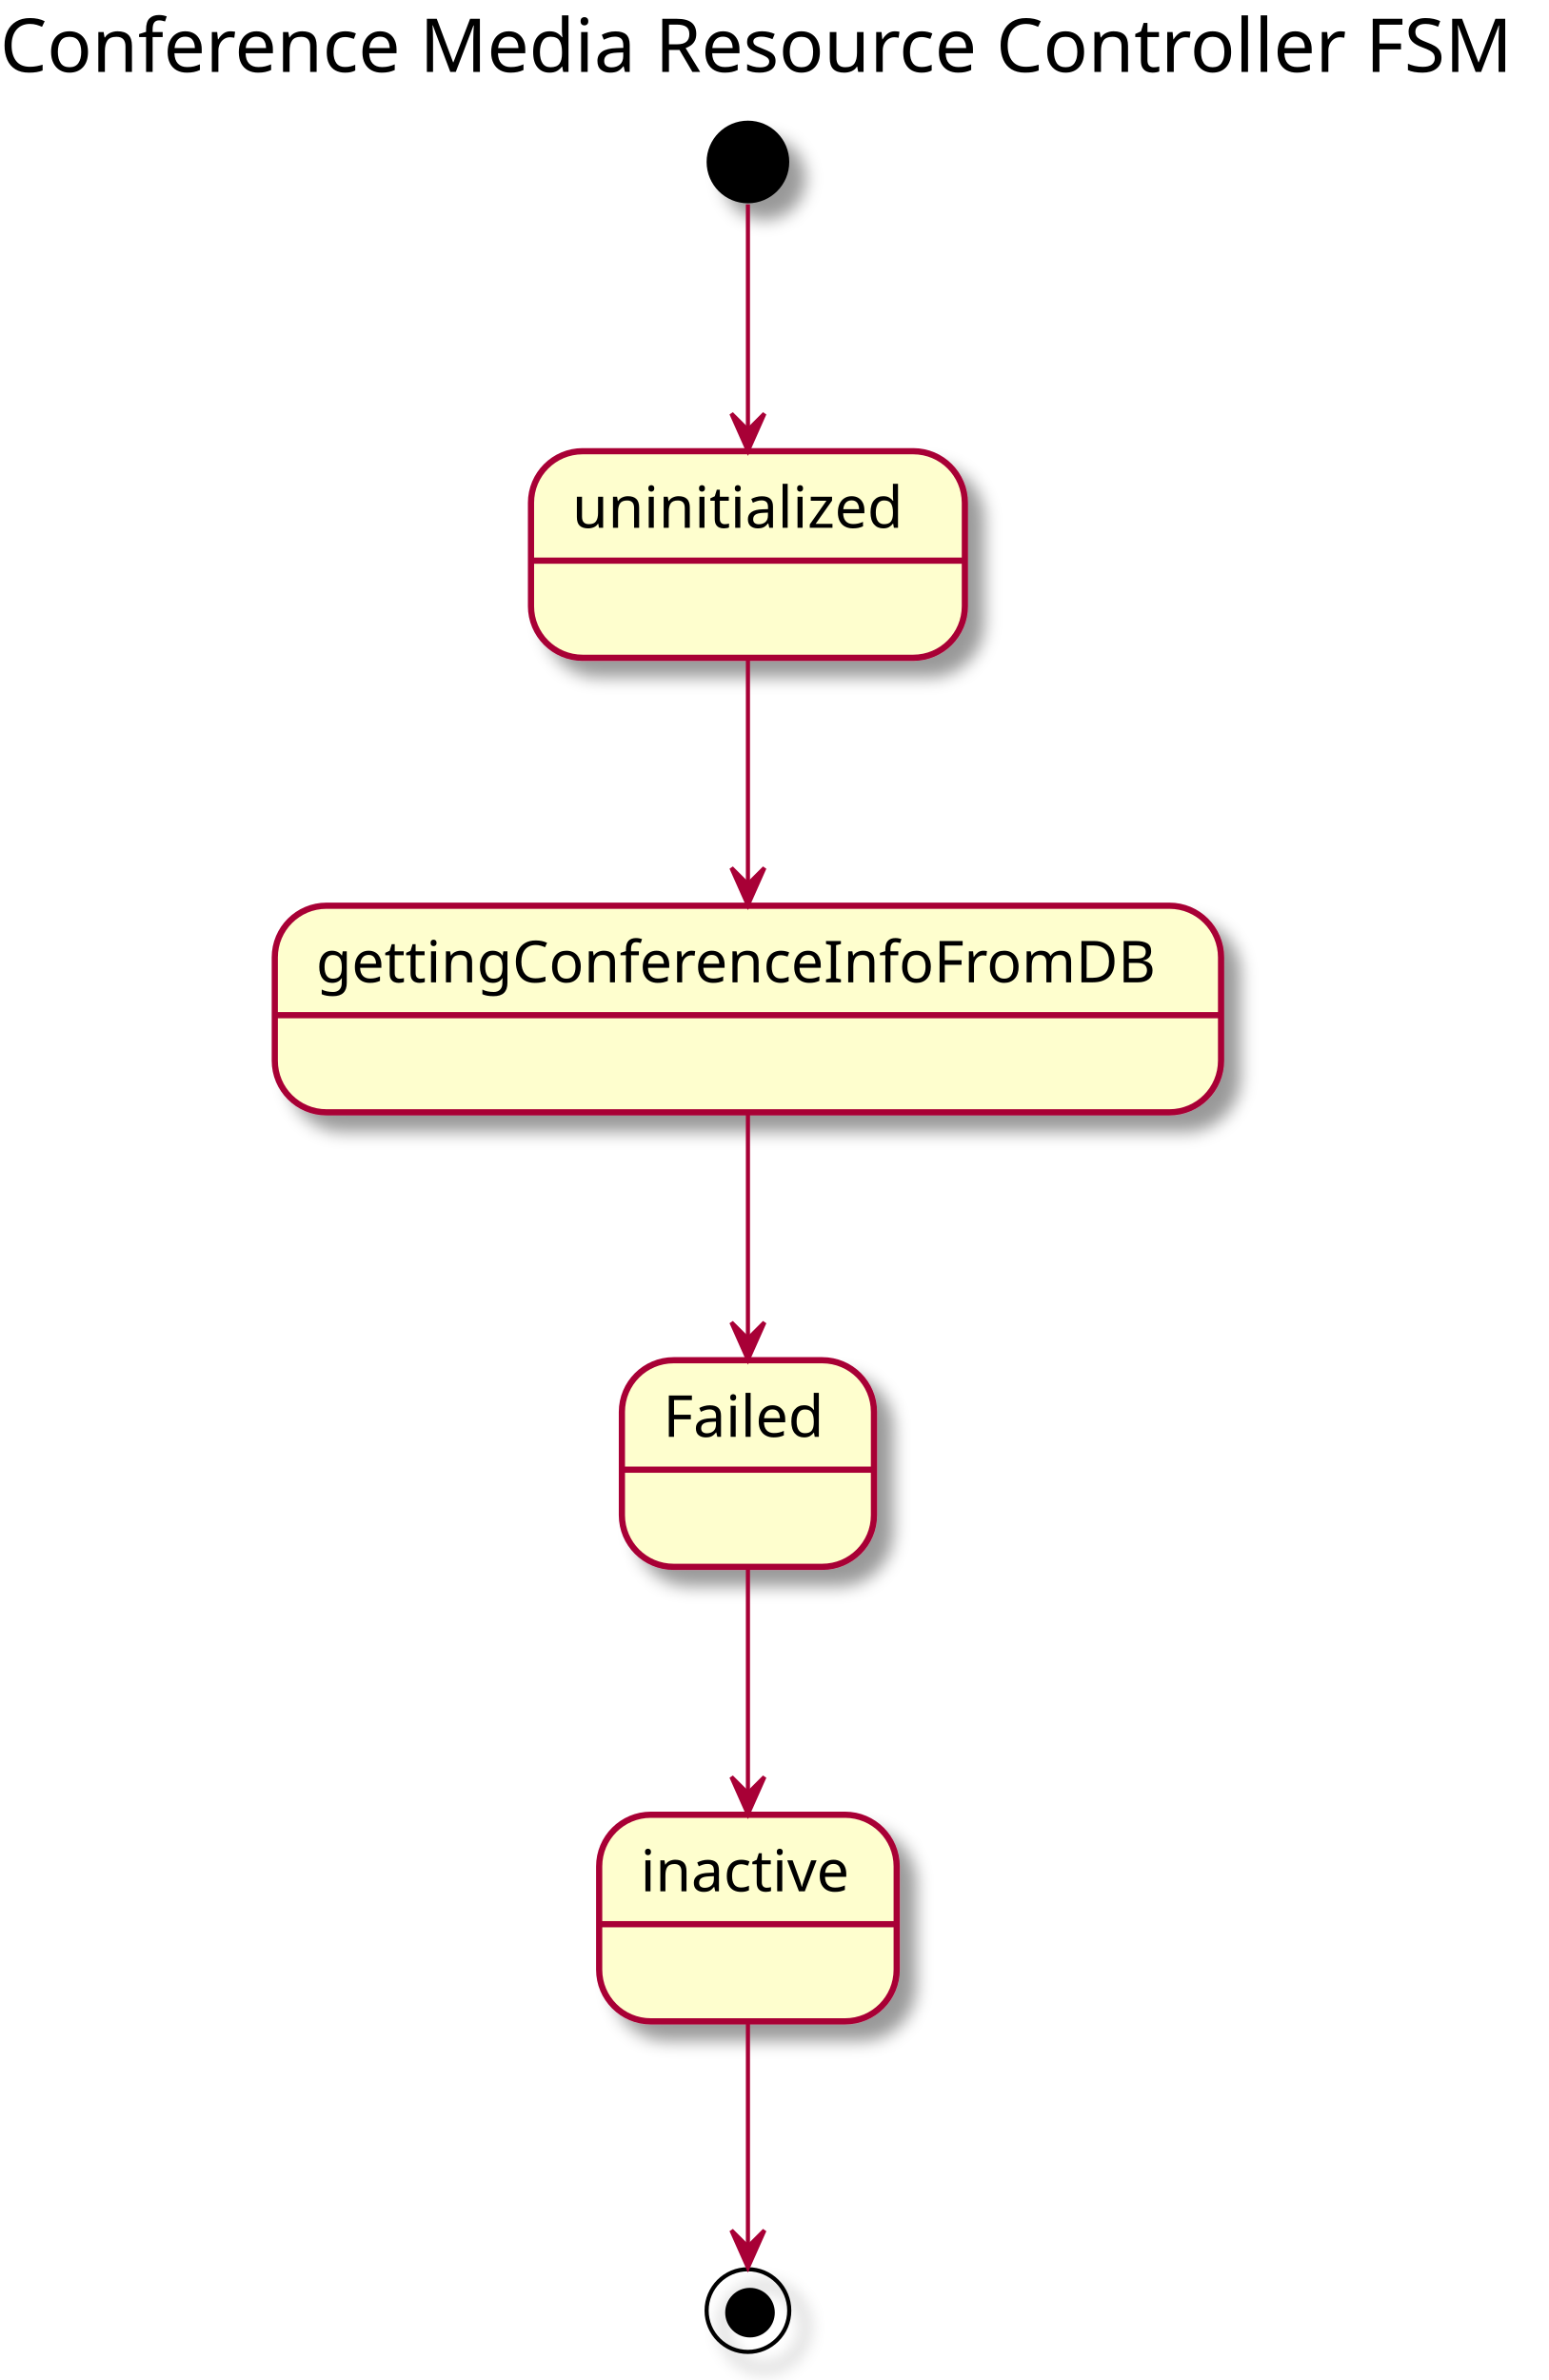
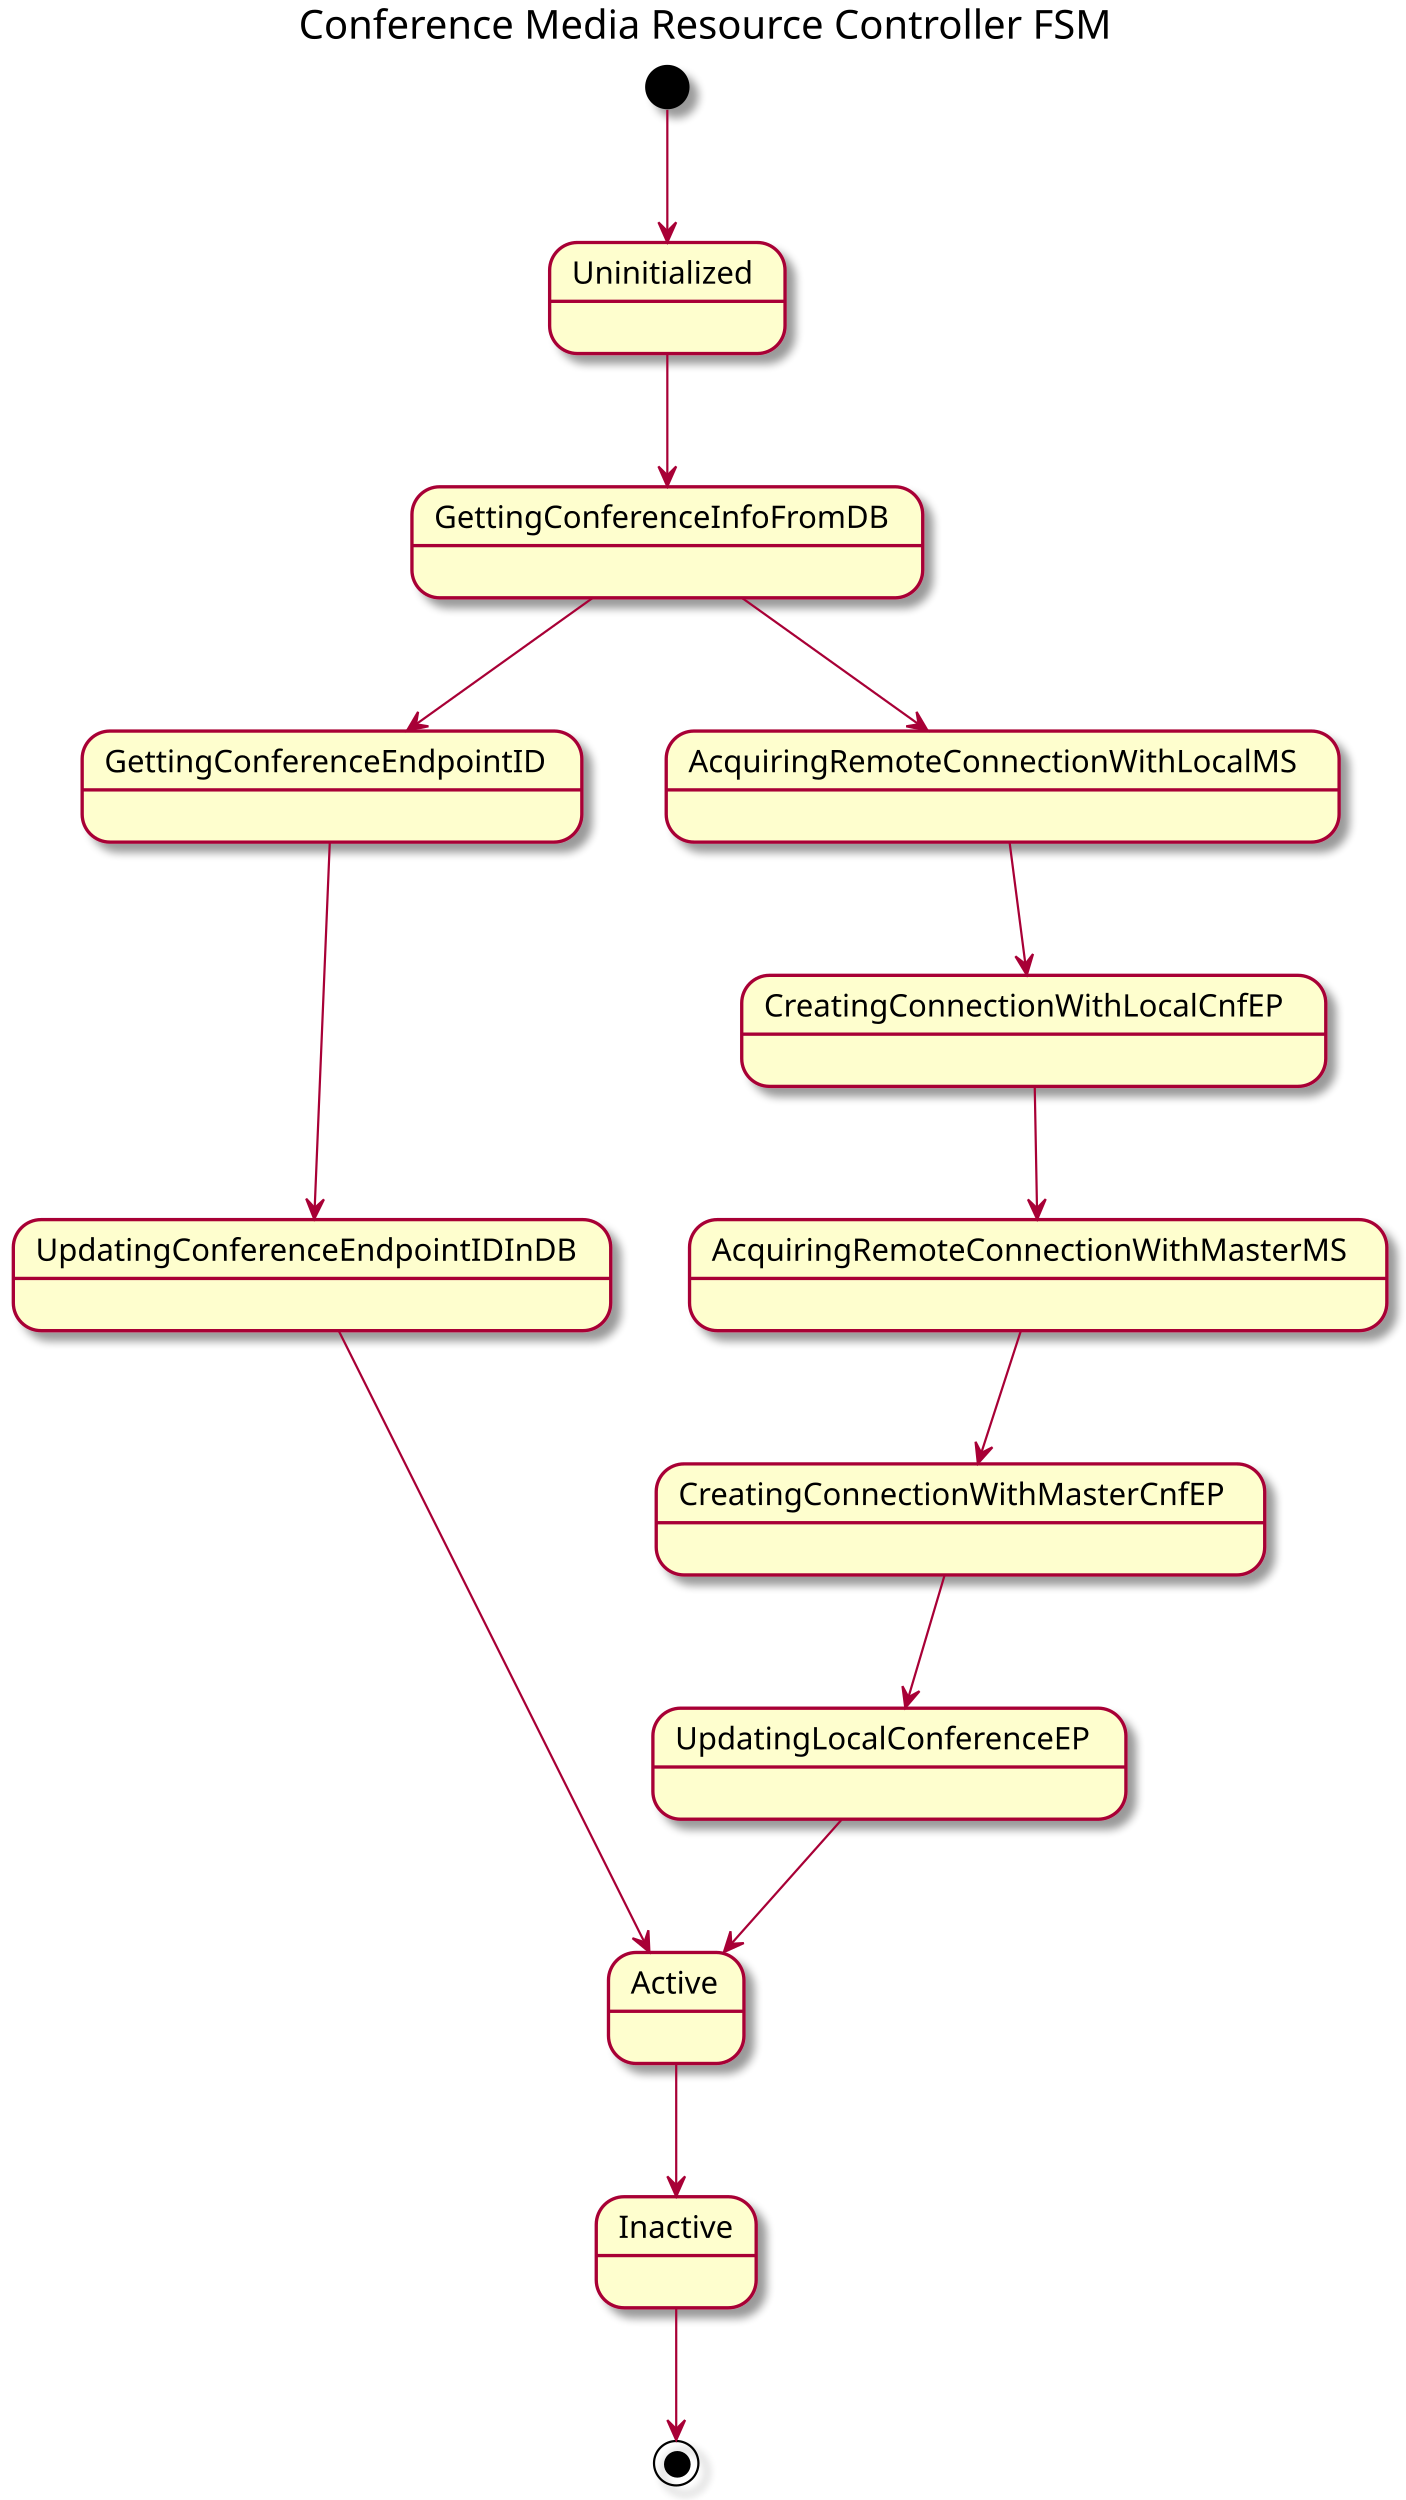
- <svg xmlns="http://www.w3.org/2000/svg" height="1800px" style="width:1171px;height:1800px;" version="1.1" viewBox="0 0 1171 1800" width="1171.875px">
+ <svg xmlns="http://www.w3.org/2000/svg" height="3518.75px" style="width:1978px;height:3518px;" version="1.1" viewBox="0 0 1978 3518" width="1978.125px">
  <defs>
    <filter height="300%" id="f1" width="300%" x="-1" y="-1">
      <feGaussianBlur result="blurOut" stdDeviation="6.25" />
      <feColorMatrix in="blurOut" result="blurOut2" type="matrix" values="0 0 0 0 0 0 0 0 0 0 0 0 0 0 0 0 0 0 .4 0" />
      <feOffset dx="12.5" dy="12.5" in="blurOut2" result="blurOut3" />
      <feBlend in="SourceGraphic" in2="blurOut3" mode="normal" />
    </filter>
  </defs>
  <g>
-     <text fill="#000000" font-family="sans-serif" font-size="56.25" lengthAdjust="spacingAndGlyphs" textLength="1168.75" x="0" y="54.382">Conference Media Resource Controller FSM</text>
-     <ellipse cx="565.625" cy="122.498" fill="#000000" filter="url(#f1)" rx="31.25" ry="31.25" style="stroke: none; stroke-width: 3.125;" />
-     <rect fill="#FEFECE" filter="url(#f1)" height="156.25" rx="39.062" ry="39.062" style="stroke: #A80036; stroke-width: 4.688;" width="328.125" x="401.562" y="341.248" />
-     <line style="stroke: #A80036; stroke-width: 4.688;" x1="401.562" x2="729.688" y1="424.023" y2="424.023" />
-     <text fill="#000000" font-family="sans-serif" font-size="43.75" lengthAdjust="spacingAndGlyphs" textLength="265.625" x="432.812" y="399.17">uninitialized</text>
-     <rect fill="#FEFECE" filter="url(#f1)" height="156.25" rx="39.062" ry="39.062" style="stroke: #A80036; stroke-width: 4.688;" width="715.625" x="207.812" y="684.998" />
-     <line style="stroke: #A80036; stroke-width: 4.688;" x1="207.812" x2="923.438" y1="767.773" y2="767.773" />
-     <text fill="#000000" font-family="sans-serif" font-size="43.75" lengthAdjust="spacingAndGlyphs" textLength="653.125" x="239.062" y="742.92">gettingConferenceInfoFromDB</text>
-     <rect fill="#FEFECE" filter="url(#f1)" height="156.25" rx="39.062" ry="39.062" style="stroke: #A80036; stroke-width: 4.688;" width="190.625" x="470.312" y="1028.748" />
-     <line style="stroke: #A80036; stroke-width: 4.688;" x1="470.312" x2="660.938" y1="1111.523" y2="1111.523" />
-     <text fill="#000000" font-family="sans-serif" font-size="43.75" lengthAdjust="spacingAndGlyphs" textLength="128.125" x="501.562" y="1086.67">Failed</text>
-     <rect fill="#FEFECE" filter="url(#f1)" height="156.25" rx="39.062" ry="39.062" style="stroke: #A80036; stroke-width: 4.688;" width="225" x="453.125" y="1372.498" />
-     <line style="stroke: #A80036; stroke-width: 4.688;" x1="453.125" x2="678.125" y1="1455.273" y2="1455.273" />
-     <text fill="#000000" font-family="sans-serif" font-size="43.75" lengthAdjust="spacingAndGlyphs" textLength="162.5" x="484.375" y="1430.42">inactive</text>
-     <ellipse cx="565.625" cy="1747.498" fill="none" filter="url(#f1)" rx="31.25" ry="31.25" style="stroke: #000000; stroke-width: 3.125;" />
-     <ellipse cx="567.188" cy="1749.06" fill="#000000" rx="18.75" ry="18.75" style="stroke: none; stroke-width: 3.125;" />
-     <path d="M565.625,154.551 C565.625,193.923 565.625,266.188 565.625,324.819 " fill="none" style="stroke: #A80036; stroke-width: 3.125;" />
-     <polygon fill="#A80036" points="565.625,340.957,578.125,312.832,565.625,325.332,553.125,312.832,565.625,340.957" style="stroke: #A80036; stroke-width: 3.125;" />
-     <path d="M565.625,498.238 C565.625,548.613 565.625,615.063 565.625,668.407 " fill="none" style="stroke: #A80036; stroke-width: 3.125;" />
-     <polygon fill="#A80036" points="565.625,684.51,578.125,656.385,565.625,668.885,553.125,656.385,565.625,684.51" style="stroke: #A80036; stroke-width: 3.125;" />
-     <path d="M565.625,841.988 C565.625,892.363 565.625,958.813 565.625,1012.157 " fill="none" style="stroke: #A80036; stroke-width: 3.125;" />
-     <polygon fill="#A80036" points="565.625,1028.26,578.125,1000.135,565.625,1012.635,553.125,1000.135,565.625,1028.26" style="stroke: #A80036; stroke-width: 3.125;" />
-     <path d="M565.625,1185.738 C565.625,1236.113 565.625,1302.563 565.625,1355.907 " fill="none" style="stroke: #A80036; stroke-width: 3.125;" />
-     <polygon fill="#A80036" points="565.625,1372.01,578.125,1343.885,565.625,1356.385,553.125,1343.885,565.625,1372.01" style="stroke: #A80036; stroke-width: 3.125;" />
-     <path d="M565.625,1530.106 C565.625,1583.555 565.625,1653.207 565.625,1698.353 " fill="none" style="stroke: #A80036; stroke-width: 3.125;" />
-     <polygon fill="#A80036" points="565.625,1714.94,578.125,1686.815,565.625,1699.315,553.125,1686.815,565.625,1714.94" style="stroke: #A80036; stroke-width: 3.125;" />
+     <text fill="#000000" font-family="sans-serif" font-size="56.25" lengthAdjust="spacingAndGlyphs" textLength="1168.75" x="420.312" y="54.382">Conference Media Resource Controller FSM</text>
+     <ellipse cx="939.062" cy="122.498" fill="#000000" filter="url(#f1)" rx="31.25" ry="31.25" style="stroke: none; stroke-width: 3.125;" />
+     <rect fill="#FEFECE" filter="url(#f1)" height="156.25" rx="39.062" ry="39.062" style="stroke: #A80036; stroke-width: 4.688;" width="331.25" x="773.438" y="341.248" />
+     <line style="stroke: #A80036; stroke-width: 4.688;" x1="773.438" x2="1104.688" y1="424.023" y2="424.023" />
+     <text fill="#000000" font-family="sans-serif" font-size="43.75" lengthAdjust="spacingAndGlyphs" textLength="268.75" x="804.688" y="399.17">Uninitialized</text>
+     <rect fill="#FEFECE" filter="url(#f1)" height="156.25" rx="39.062" ry="39.062" style="stroke: #A80036; stroke-width: 4.688;" width="718.75" x="579.688" y="684.998" />
+     <line style="stroke: #A80036; stroke-width: 4.688;" x1="579.688" x2="1298.438" y1="767.773" y2="767.773" />
+     <text fill="#000000" font-family="sans-serif" font-size="43.75" lengthAdjust="spacingAndGlyphs" textLength="656.25" x="610.938" y="742.92">GettingConferenceInfoFromDB</text>
+     <rect fill="#FEFECE" filter="url(#f1)" height="156.25" rx="39.062" ry="39.062" style="stroke: #A80036; stroke-width: 4.688;" width="703.125" x="115.625" y="1028.748" />
+     <line style="stroke: #A80036; stroke-width: 4.688;" x1="115.625" x2="818.75" y1="1111.523" y2="1111.523" />
+     <text fill="#000000" font-family="sans-serif" font-size="43.75" lengthAdjust="spacingAndGlyphs" textLength="640.625" x="146.875" y="1086.67">GettingConferenceEndpointID</text>
+     <rect fill="#FEFECE" filter="url(#f1)" height="156.25" rx="39.062" ry="39.062" style="stroke: #A80036; stroke-width: 4.688;" width="840.625" x="18.75" y="1716.248" />
+     <line style="stroke: #A80036; stroke-width: 4.688;" x1="18.75" x2="859.375" y1="1799.023" y2="1799.023" />
+     <text fill="#000000" font-family="sans-serif" font-size="43.75" lengthAdjust="spacingAndGlyphs" textLength="778.125" x="50" y="1774.17">UpdatingConferenceEndpointIDInDB</text>
+     <rect fill="#FEFECE" filter="url(#f1)" height="156.25" rx="39.062" ry="39.062" style="stroke: #A80036; stroke-width: 4.688;" width="190.625" x="856.25" y="2747.498" />
+     <line style="stroke: #A80036; stroke-width: 4.688;" x1="856.25" x2="1046.875" y1="2830.273" y2="2830.273" />
+     <text fill="#000000" font-family="sans-serif" font-size="43.75" lengthAdjust="spacingAndGlyphs" textLength="128.125" x="887.5" y="2805.42">Active</text>
+     <rect fill="#FEFECE" filter="url(#f1)" height="156.25" rx="39.062" ry="39.062" style="stroke: #A80036; stroke-width: 4.688;" width="946.875" x="937.5" y="1028.748" />
+     <line style="stroke: #A80036; stroke-width: 4.688;" x1="937.5" x2="1884.375" y1="1111.523" y2="1111.523" />
+     <text fill="#000000" font-family="sans-serif" font-size="43.75" lengthAdjust="spacingAndGlyphs" textLength="884.375" x="968.75" y="1086.67">AcquiringRemoteConnectionWithLocalMS</text>
+     <rect fill="#FEFECE" filter="url(#f1)" height="156.25" rx="39.062" ry="39.062" style="stroke: #A80036; stroke-width: 4.688;" width="821.875" x="1043.75" y="1372.498" />
+     <line style="stroke: #A80036; stroke-width: 4.688;" x1="1043.75" x2="1865.625" y1="1455.273" y2="1455.273" />
+     <text fill="#000000" font-family="sans-serif" font-size="43.75" lengthAdjust="spacingAndGlyphs" textLength="759.375" x="1075" y="1430.42">CreatingConnectionWithLocalCnfEP</text>
+     <rect fill="#FEFECE" filter="url(#f1)" height="156.25" rx="39.062" ry="39.062" style="stroke: #A80036; stroke-width: 4.688;" width="981.25" x="970.312" y="1716.248" />
+     <line style="stroke: #A80036; stroke-width: 4.688;" x1="970.312" x2="1951.562" y1="1799.023" y2="1799.023" />
+     <text fill="#000000" font-family="sans-serif" font-size="43.75" lengthAdjust="spacingAndGlyphs" textLength="918.75" x="1001.562" y="1774.17">AcquiringRemoteConnectionWithMasterMS</text>
+     <rect fill="#FEFECE" filter="url(#f1)" height="156.25" rx="39.062" ry="39.062" style="stroke: #A80036; stroke-width: 4.688;" width="856.25" x="923.438" y="2059.998" />
+     <line style="stroke: #A80036; stroke-width: 4.688;" x1="923.438" x2="1779.688" y1="2142.773" y2="2142.773" />
+     <text fill="#000000" font-family="sans-serif" font-size="43.75" lengthAdjust="spacingAndGlyphs" textLength="793.75" x="954.688" y="2117.92">CreatingConnectionWithMasterCnfEP</text>
+     <rect fill="#FEFECE" filter="url(#f1)" height="156.25" rx="39.062" ry="39.062" style="stroke: #A80036; stroke-width: 4.688;" width="665.625" x="918.75" y="2403.748" />
+     <line style="stroke: #A80036; stroke-width: 4.688;" x1="918.75" x2="1584.375" y1="2486.523" y2="2486.523" />
+     <text fill="#000000" font-family="sans-serif" font-size="43.75" lengthAdjust="spacingAndGlyphs" textLength="603.125" x="950" y="2461.67">UpdatingLocalConferenceEP</text>
+     <rect fill="#FEFECE" filter="url(#f1)" height="156.25" rx="39.062" ry="39.062" style="stroke: #A80036; stroke-width: 4.688;" width="225" x="839.062" y="3091.248" />
+     <line style="stroke: #A80036; stroke-width: 4.688;" x1="839.062" x2="1064.062" y1="3174.023" y2="3174.023" />
+     <text fill="#000000" font-family="sans-serif" font-size="43.75" lengthAdjust="spacingAndGlyphs" textLength="162.5" x="870.312" y="3149.17">Inactive</text>
+     <ellipse cx="951.562" cy="3466.248" fill="none" filter="url(#f1)" rx="31.25" ry="31.25" style="stroke: #000000; stroke-width: 3.125;" />
+     <ellipse cx="953.125" cy="3467.81" fill="#000000" rx="18.75" ry="18.75" style="stroke: none; stroke-width: 3.125;" />
+     <path d="M939.062,154.56 C939.062,193.935 939.062,266.185 939.062,324.81 " fill="none" style="stroke: #A80036; stroke-width: 3.125;" />
+     <polygon fill="#A80036" points="939.062,340.966,951.562,312.841,939.062,325.341,926.562,312.841,939.062,340.966" style="stroke: #A80036; stroke-width: 3.125;" />
+     <path d="M939.062,498.238 C939.062,548.613 939.062,615.063 939.062,668.407 " fill="none" style="stroke: #A80036; stroke-width: 3.125;" />
+     <polygon fill="#A80036" points="939.062,684.51,951.562,656.385,939.062,668.885,926.562,656.385,939.062,684.51" style="stroke: #A80036; stroke-width: 3.125;" />
+     <path d="M833.166,841.988 C759.7,894.532 661.775,964.573 585.706,1018.979 " fill="none" style="stroke: #A80036; stroke-width: 3.125;" />
+     <polygon fill="#A80036" points="572.731,1028.26,602.88,1022.067,585.441,1019.171,588.337,1001.732,572.731,1028.26" style="stroke: #A80036; stroke-width: 3.125;" />
+     <path d="M464.069,1185.507 C458.875,1311.341 448.466,1563.507 442.853,1699.419 " fill="none" style="stroke: #A80036; stroke-width: 3.125;" />
+     <polygon fill="#A80036" points="442.194,1715.401,455.848,1687.818,442.841,1699.789,430.87,1686.782,442.194,1715.401" style="stroke: #A80036; stroke-width: 3.125;" />
+     <path d="M476.747,1872.869 C569.119,2057.61 806.519,2532.407 906.309,2731.988 " fill="none" style="stroke: #A80036; stroke-width: 3.125;" />
+     <polygon fill="#A80036" points="913.822,2747.016,912.417,2716.271,906.831,2733.043,890.059,2727.457,913.822,2747.016" style="stroke: #A80036; stroke-width: 3.125;" />
+     <path d="M1044.959,841.988 C1118.425,894.532 1216.35,964.573 1292.419,1018.979 " fill="none" style="stroke: #A80036; stroke-width: 3.125;" />
+     <polygon fill="#A80036" points="1305.394,1028.26,1289.788,1001.732,1292.684,1019.171,1275.245,1022.067,1305.394,1028.26" style="stroke: #A80036; stroke-width: 3.125;" />
+     <path d="M1420.756,1185.738 C1427.284,1236.113 1435.9,1302.563 1442.816,1355.907 " fill="none" style="stroke: #A80036; stroke-width: 3.125;" />
+     <polygon fill="#A80036" points="1444.903,1372.01,1453.683,1342.511,1442.894,1356.515,1428.891,1345.726,1444.903,1372.01" style="stroke: #A80036; stroke-width: 3.125;" />
+     <path d="M1456.091,1529.488 C1457.022,1579.863 1458.253,1646.313 1459.241,1699.657 " fill="none" style="stroke: #A80036; stroke-width: 3.125;" />
+     <polygon fill="#A80036" points="1459.541,1715.76,1471.516,1687.408,1459.251,1700.138,1446.521,1687.872,1459.541,1715.76" style="stroke: #A80036; stroke-width: 3.125;" />
+     <path d="M1436.391,1873.238 C1420.066,1923.613 1398.531,1990.063 1381.244,2043.407 " fill="none" style="stroke: #A80036; stroke-width: 3.125;" />
+     <polygon fill="#A80036" points="1376.025,2059.51,1396.586,2036.608,1380.841,2044.646,1372.803,2028.901,1376.025,2059.51" style="stroke: #A80036; stroke-width: 3.125;" />
+     <path d="M1329.122,2216.988 C1314.197,2267.363 1294.506,2333.813 1278.7,2387.157 " fill="none" style="stroke: #A80036; stroke-width: 3.125;" />
+     <polygon fill="#A80036" points="1273.928,2403.26,1293.907,2379.848,1278.37,2388.28,1269.938,2372.742,1273.928,2403.26" style="stroke: #A80036; stroke-width: 3.125;" />
+     <path d="M1184.237,2560.738 C1138.303,2612.413 1077.328,2681.013 1029.322,2735.019 " fill="none" style="stroke: #A80036; stroke-width: 3.125;" />
+     <polygon fill="#A80036" points="1018.663,2747.01,1046.689,2734.292,1029.042,2735.331,1028.003,2717.684,1018.663,2747.01" style="stroke: #A80036; stroke-width: 3.125;" />
+     <path d="M951.562,2904.488 C951.562,2954.863 951.562,3021.313 951.562,3074.657 " fill="none" style="stroke: #A80036; stroke-width: 3.125;" />
+     <polygon fill="#A80036" points="951.562,3090.76,964.062,3062.635,951.562,3075.135,939.062,3062.635,951.562,3090.76" style="stroke: #A80036; stroke-width: 3.125;" />
+     <path d="M951.562,3248.856 C951.562,3302.305 951.562,3371.957 951.562,3417.103 " fill="none" style="stroke: #A80036; stroke-width: 3.125;" />
+     <polygon fill="#A80036" points="951.562,3433.69,964.062,3405.565,951.562,3418.065,939.062,3405.565,951.562,3433.69" style="stroke: #A80036; stroke-width: 3.125;" />
  </g>
</svg>
